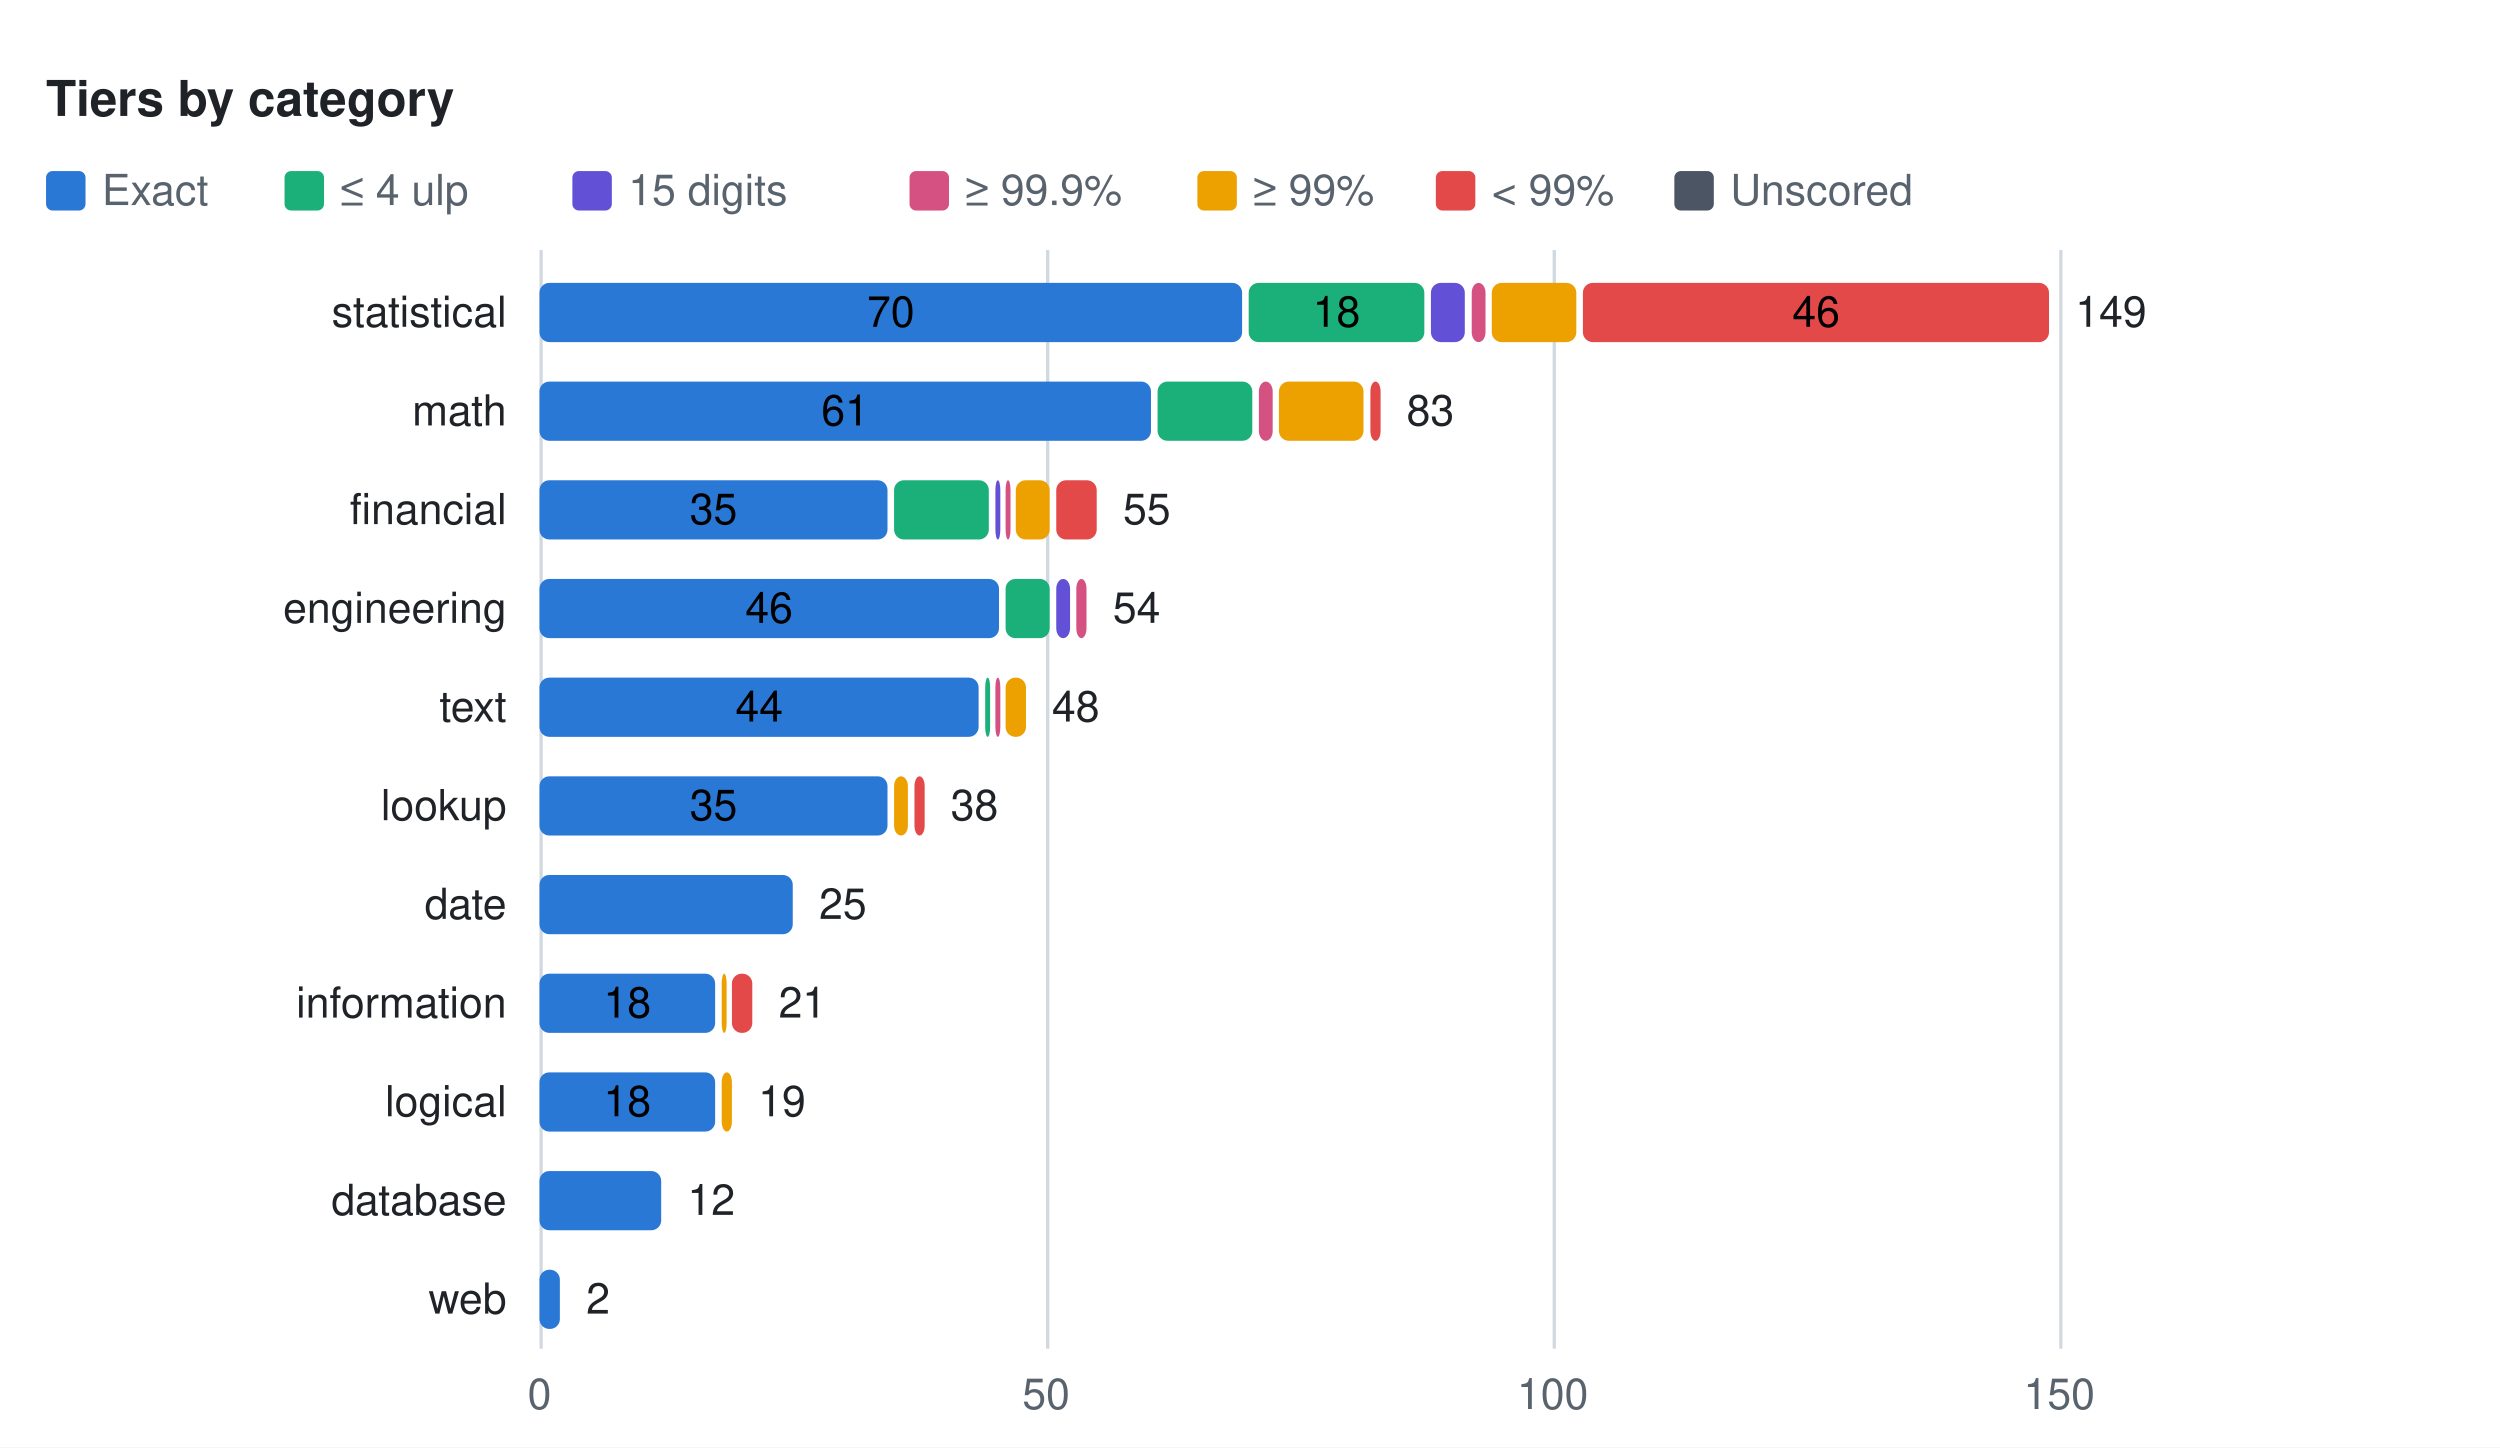
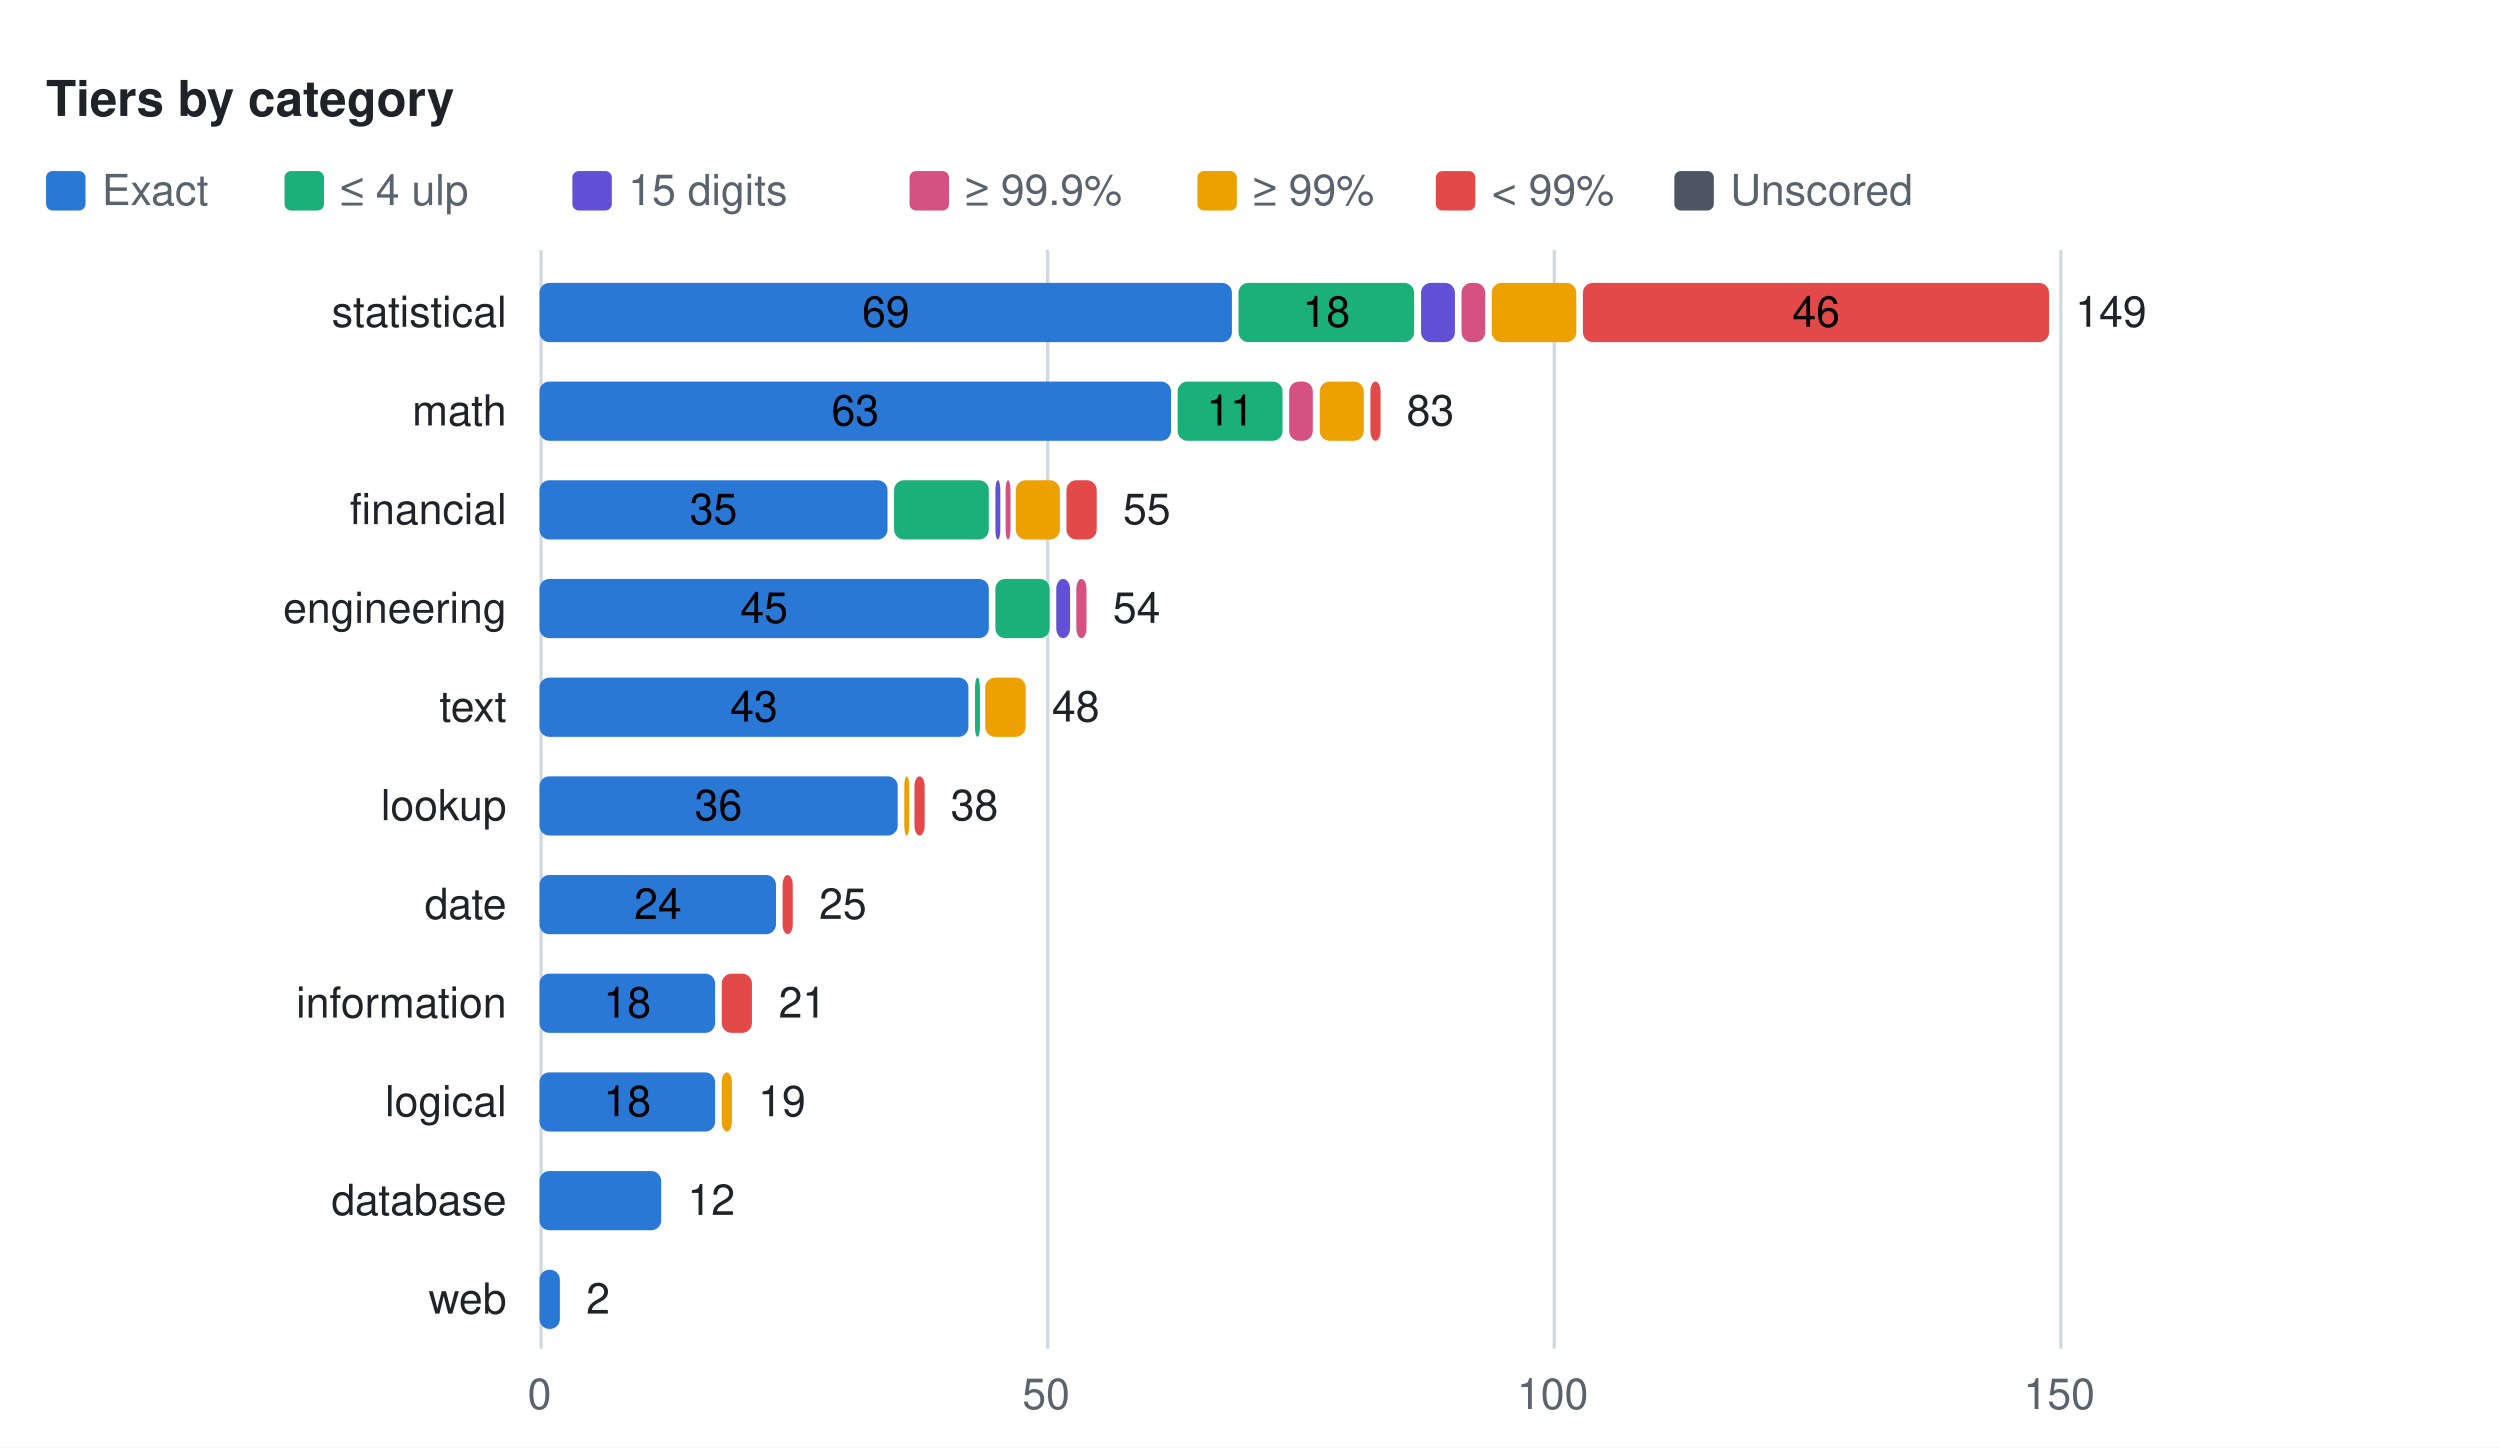
<svg xmlns="http://www.w3.org/2000/svg" width="760" height="440" viewBox="0 0 760 440" role="img" aria-labelledby="t d">
  <style>text{font-family:system-ui,-apple-system,'Segoe UI',Helvetica,Arial,sans-serif;font-size:13px}.title{font-size:15px;font-weight:600}.num{font-variant-numeric:tabular-nums}.bg{fill:#ffffff}.ink{fill:#1f2328}.muted{fill:#59636e}.grid{fill:#d1d9e0}.b-exact{fill:#2a78d6}.b-ulp4{fill:#1baf7a}.b-digits15{fill:#6250d6}.b-rate999{fill:#d55181}.b-rate99{fill:#eda100}.b-below99{fill:#e34948}.b-unscored{fill:#4b5563}.in-exact{fill:#000000}.in-ulp4{fill:#000000}.in-digits15{fill:#ffffff}.in-rate999{fill:#000000}.in-rate99{fill:#000000}.in-below99{fill:#000000}.in-unscored{fill:#ffffff}@media (prefers-color-scheme: dark){.bg{fill:#0d1117}.ink{fill:#f0f6fc}.muted{fill:#9198a1}.grid{fill:#3d444d}.b-exact{fill:#3987e5}.b-ulp4{fill:#199e70}.b-digits15{fill:#9085e9}.b-rate999{fill:#d55181}.b-rate99{fill:#c98500}.b-below99{fill:#d03f3f}.b-unscored{fill:#9ca3af}.in-exact{fill:#000000}.in-ulp4{fill:#000000}.in-digits15{fill:#000000}.in-rate999{fill:#000000}.in-rate99{fill:#000000}.in-below99{fill:#ffffff}.in-unscored{fill:#000000}}</style>
  <rect class="bg" fill="#ffffff" x="0" y="0" width="760" height="440" />
  <g transform="translate(14,14)">
    <text x="0.0" y="16.0" class="ink title" fill="#1f2328" text-anchor="start" dominant-baseline="middle">Tiers by category</text>
    <rect class="b-exact" fill="#2a78d6" x="0.0" y="38" width="12" height="12" rx="2" />
    <text x="17.0" y="44.0" class="muted" fill="#59636e" text-anchor="start" dominant-baseline="middle">Exact</text>
    <rect class="b-ulp4" fill="#1baf7a" x="72.5" y="38" width="12" height="12" rx="2" />
    <text x="89.5" y="44.0" class="muted" fill="#59636e" text-anchor="start" dominant-baseline="middle">≤ 4 ulp</text>
    <rect class="b-digits15" fill="#6250d6" x="160.0" y="38" width="12" height="12" rx="2" />
    <text x="177.0" y="44.0" class="muted" fill="#59636e" text-anchor="start" dominant-baseline="middle">15 digits</text>
    <rect class="b-rate999" fill="#d55181" x="262.5" y="38" width="12" height="12" rx="2" />
    <text x="279.5" y="44.0" class="muted" fill="#59636e" text-anchor="start" dominant-baseline="middle">≥ 99.9%</text>
    <rect class="b-rate99" fill="#eda100" x="350.0" y="38" width="12" height="12" rx="2" />
    <text x="367.0" y="44.0" class="muted" fill="#59636e" text-anchor="start" dominant-baseline="middle">≥ 99%</text>
    <rect class="b-below99" fill="#e34948" x="422.5" y="38" width="12" height="12" rx="2" />
    <text x="439.5" y="44.0" class="muted" fill="#59636e" text-anchor="start" dominant-baseline="middle">&lt; 99%</text>
    <rect class="b-unscored" fill="#4b5563" x="495.0" y="38" width="12" height="12" rx="2" />
    <text x="512.0" y="44.0" class="muted" fill="#59636e" text-anchor="start" dominant-baseline="middle">Unscored</text>
    <rect class="grid" fill="#d1d9e0" x="150.0" y="62" width="1" height="334" />
    <text x="150.0" y="410.0" class="muted num" fill="#59636e" text-anchor="middle" dominant-baseline="middle">0</text>
    <rect class="grid" fill="#d1d9e0" x="304.0" y="62" width="1" height="334" />
    <text x="304.0" y="410.0" class="muted num" fill="#59636e" text-anchor="middle" dominant-baseline="middle">50</text>
    <rect class="grid" fill="#d1d9e0" x="458.0" y="62" width="1" height="334" />
    <text x="458.0" y="410.0" class="muted num" fill="#59636e" text-anchor="middle" dominant-baseline="middle">100</text>
    <rect class="grid" fill="#d1d9e0" x="612.0" y="62" width="1" height="334" />
    <text x="612.0" y="410.0" class="muted num" fill="#59636e" text-anchor="middle" dominant-baseline="middle">150</text>
    <text x="140.0" y="81.0" class="ink" fill="#1f2328" text-anchor="end" dominant-baseline="middle">statistical</text>
-     <rect class="b-exact" fill="#2a78d6" x="150.0" y="72.0" width="213.6" height="18" rx="3" />
-     <text x="256.8" y="81.0" class="num in-exact" fill="#000000" text-anchor="middle" dominant-baseline="middle">70</text>
-     <rect class="b-ulp4" fill="#1baf7a" x="365.6" y="72.0" width="53.4" height="18" rx="3" />
-     <text x="392.3" y="81.0" class="num in-ulp4" fill="#000000" text-anchor="middle" dominant-baseline="middle">18</text>
-     <rect class="b-digits15" fill="#6250d6" x="421.0" y="72.0" width="10.3" height="18" rx="3" />
-     <rect class="b-rate999" fill="#d55181" x="433.4" y="72.0" width="4.2" height="18" rx="3" />
+     <rect class="b-exact" fill="#2a78d6" x="150.0" y="72.0" width="210.5" height="18" rx="3" />
+     <text x="255.3" y="81.0" class="num in-exact" fill="#000000" text-anchor="middle" dominant-baseline="middle">69</text>
+     <rect class="b-ulp4" fill="#1baf7a" x="362.5" y="72.0" width="53.4" height="18" rx="3" />
+     <text x="389.2" y="81.0" class="num in-ulp4" fill="#000000" text-anchor="middle" dominant-baseline="middle">18</text>
+     <rect class="b-digits15" fill="#6250d6" x="418.0" y="72.0" width="10.3" height="18" rx="3" />
+     <rect class="b-rate999" fill="#d55181" x="430.3" y="72.0" width="7.2" height="18" rx="3" />
    <rect class="b-rate99" fill="#eda100" x="439.5" y="72.0" width="25.7" height="18" rx="3" />
    <rect class="b-below99" fill="#e34948" x="467.2" y="72.0" width="141.7" height="18" rx="3" />
    <text x="538.1" y="81.0" class="num in-below99" fill="#000000" text-anchor="middle" dominant-baseline="middle">46</text>
    <text x="616.9" y="81.0" class="ink num" fill="#1f2328" text-anchor="start" dominant-baseline="middle">149</text>
    <text x="140.0" y="111.0" class="ink" fill="#1f2328" text-anchor="end" dominant-baseline="middle">math</text>
-     <rect class="b-exact" fill="#2a78d6" x="150.0" y="102.0" width="185.9" height="18" rx="3" />
-     <text x="242.9" y="111.0" class="num in-exact" fill="#000000" text-anchor="middle" dominant-baseline="middle">61</text>
-     <rect class="b-ulp4" fill="#1baf7a" x="337.9" y="102.0" width="28.8" height="18" rx="3" />
-     <rect class="b-rate999" fill="#d55181" x="368.7" y="102.0" width="4.2" height="18" rx="3" />
-     <rect class="b-rate99" fill="#eda100" x="374.8" y="102.0" width="25.7" height="18" rx="3" />
+     <rect class="b-exact" fill="#2a78d6" x="150.0" y="102.0" width="192.0" height="18" rx="3" />
+     <text x="246.0" y="111.0" class="num in-exact" fill="#000000" text-anchor="middle" dominant-baseline="middle">63</text>
+     <rect class="b-ulp4" fill="#1baf7a" x="344.0" y="102.0" width="31.9" height="18" rx="3" />
+     <text x="360.0" y="111.0" class="num in-ulp4" fill="#000000" text-anchor="middle" dominant-baseline="middle">11</text>
+     <rect class="b-rate999" fill="#d55181" x="377.9" y="102.0" width="7.2" height="18" rx="3" />
+     <rect class="b-rate99" fill="#eda100" x="387.2" y="102.0" width="13.4" height="18" rx="3" />
    <rect class="b-below99" fill="#e34948" x="402.6" y="102.0" width="3.1" height="18" rx="3" />
    <text x="413.6" y="111.0" class="ink num" fill="#1f2328" text-anchor="start" dominant-baseline="middle">83</text>
    <text x="140.0" y="141.0" class="ink" fill="#1f2328" text-anchor="end" dominant-baseline="middle">financial</text>
    <rect class="b-exact" fill="#2a78d6" x="150.0" y="132.0" width="105.8" height="18" rx="3" />
    <text x="202.9" y="141.0" class="num in-exact" fill="#000000" text-anchor="middle" dominant-baseline="middle">35</text>
    <rect class="b-ulp4" fill="#1baf7a" x="257.8" y="132.0" width="28.8" height="18" rx="3" />
    <rect class="b-digits15" fill="#6250d6" x="288.6" y="132.0" width="1.5" height="18" rx="3" />
    <rect class="b-rate999" fill="#d55181" x="291.7" y="132.0" width="1.5" height="18" rx="3" />
-     <rect class="b-rate99" fill="#eda100" x="294.8" y="132.0" width="10.3" height="18" rx="3" />
-     <rect class="b-below99" fill="#e34948" x="307.1" y="132.0" width="12.3" height="18" rx="3" />
+     <rect class="b-rate99" fill="#eda100" x="294.8" y="132.0" width="13.4" height="18" rx="3" />
+     <rect class="b-below99" fill="#e34948" x="310.2" y="132.0" width="9.2" height="18" rx="3" />
    <text x="327.4" y="141.0" class="ink num" fill="#1f2328" text-anchor="start" dominant-baseline="middle">55</text>
    <text x="140.0" y="171.0" class="ink" fill="#1f2328" text-anchor="end" dominant-baseline="middle">engineering</text>
-     <rect class="b-exact" fill="#2a78d6" x="150.0" y="162.0" width="139.7" height="18" rx="3" />
-     <text x="219.8" y="171.0" class="num in-exact" fill="#000000" text-anchor="middle" dominant-baseline="middle">46</text>
-     <rect class="b-ulp4" fill="#1baf7a" x="291.7" y="162.0" width="13.4" height="18" rx="3" />
+     <rect class="b-exact" fill="#2a78d6" x="150.0" y="162.0" width="136.6" height="18" rx="3" />
+     <text x="218.3" y="171.0" class="num in-exact" fill="#000000" text-anchor="middle" dominant-baseline="middle">45</text>
+     <rect class="b-ulp4" fill="#1baf7a" x="288.6" y="162.0" width="16.5" height="18" rx="3" />
    <rect class="b-digits15" fill="#6250d6" x="307.1" y="162.0" width="4.2" height="18" rx="3" />
    <rect class="b-rate999" fill="#d55181" x="313.2" y="162.0" width="3.1" height="18" rx="3" />
    <text x="324.3" y="171.0" class="ink num" fill="#1f2328" text-anchor="start" dominant-baseline="middle">54</text>
    <text x="140.0" y="201.0" class="ink" fill="#1f2328" text-anchor="end" dominant-baseline="middle">text</text>
-     <rect class="b-exact" fill="#2a78d6" x="150.0" y="192.0" width="133.5" height="18" rx="3" />
-     <text x="216.8" y="201.0" class="num in-exact" fill="#000000" text-anchor="middle" dominant-baseline="middle">44</text>
-     <rect class="b-ulp4" fill="#1baf7a" x="285.5" y="192.0" width="1.5" height="18" rx="3" />
-     <rect class="b-rate999" fill="#d55181" x="288.6" y="192.0" width="1.5" height="18" rx="3" />
-     <rect class="b-rate99" fill="#eda100" x="291.7" y="192.0" width="6.2" height="18" rx="3" />
+     <rect class="b-exact" fill="#2a78d6" x="150.0" y="192.0" width="130.4" height="18" rx="3" />
+     <text x="215.2" y="201.0" class="num in-exact" fill="#000000" text-anchor="middle" dominant-baseline="middle">43</text>
+     <rect class="b-ulp4" fill="#1baf7a" x="282.4" y="192.0" width="1.5" height="18" rx="3" />
+     <rect class="b-rate99" fill="#eda100" x="285.5" y="192.0" width="12.3" height="18" rx="3" />
    <text x="305.8" y="201.0" class="ink num" fill="#1f2328" text-anchor="start" dominant-baseline="middle">48</text>
    <text x="140.0" y="231.0" class="ink" fill="#1f2328" text-anchor="end" dominant-baseline="middle">lookup</text>
-     <rect class="b-exact" fill="#2a78d6" x="150.0" y="222.0" width="105.8" height="18" rx="3" />
-     <text x="202.9" y="231.0" class="num in-exact" fill="#000000" text-anchor="middle" dominant-baseline="middle">35</text>
-     <rect class="b-rate99" fill="#eda100" x="257.8" y="222.0" width="4.2" height="18" rx="3" />
+     <rect class="b-exact" fill="#2a78d6" x="150.0" y="222.0" width="108.9" height="18" rx="3" />
+     <text x="204.4" y="231.0" class="num in-exact" fill="#000000" text-anchor="middle" dominant-baseline="middle">36</text>
+     <rect class="b-rate99" fill="#eda100" x="260.9" y="222.0" width="1.5" height="18" rx="3" />
    <rect class="b-below99" fill="#e34948" x="264.0" y="222.0" width="3.1" height="18" rx="3" />
    <text x="275.0" y="231.0" class="ink num" fill="#1f2328" text-anchor="start" dominant-baseline="middle">38</text>
    <text x="140.0" y="261.0" class="ink" fill="#1f2328" text-anchor="end" dominant-baseline="middle">date</text>
-     <rect class="b-exact" fill="#2a78d6" x="150.0" y="252.0" width="77.0" height="18" rx="3" />
+     <rect class="b-exact" fill="#2a78d6" x="150.0" y="252.0" width="71.9" height="18" rx="3" />
+     <text x="186.0" y="261.0" class="num in-exact" fill="#000000" text-anchor="middle" dominant-baseline="middle">24</text>
+     <rect class="b-below99" fill="#e34948" x="223.9" y="252.0" width="3.1" height="18" rx="3" />
    <text x="235.0" y="261.0" class="ink num" fill="#1f2328" text-anchor="start" dominant-baseline="middle">25</text>
    <text x="140.0" y="291.0" class="ink" fill="#1f2328" text-anchor="end" dominant-baseline="middle">information</text>
    <rect class="b-exact" fill="#2a78d6" x="150.0" y="282.0" width="53.4" height="18" rx="3" />
    <text x="176.7" y="291.0" class="num in-exact" fill="#000000" text-anchor="middle" dominant-baseline="middle">18</text>
-     <rect class="b-rate99" fill="#eda100" x="205.4" y="282.0" width="1.5" height="18" rx="3" />
-     <rect class="b-below99" fill="#e34948" x="208.5" y="282.0" width="6.2" height="18" rx="3" />
+     <rect class="b-below99" fill="#e34948" x="205.4" y="282.0" width="9.2" height="18" rx="3" />
    <text x="222.7" y="291.0" class="ink num" fill="#1f2328" text-anchor="start" dominant-baseline="middle">21</text>
    <text x="140.0" y="321.0" class="ink" fill="#1f2328" text-anchor="end" dominant-baseline="middle">logical</text>
    <rect class="b-exact" fill="#2a78d6" x="150.0" y="312.0" width="53.4" height="18" rx="3" />
    <text x="176.7" y="321.0" class="num in-exact" fill="#000000" text-anchor="middle" dominant-baseline="middle">18</text>
    <rect class="b-rate99" fill="#eda100" x="205.4" y="312.0" width="3.1" height="18" rx="3" />
    <text x="216.5" y="321.0" class="ink num" fill="#1f2328" text-anchor="start" dominant-baseline="middle">19</text>
    <text x="140.0" y="351.0" class="ink" fill="#1f2328" text-anchor="end" dominant-baseline="middle">database</text>
    <rect class="b-exact" fill="#2a78d6" x="150.0" y="342.0" width="37.0" height="18" rx="3" />
    <text x="195.0" y="351.0" class="ink num" fill="#1f2328" text-anchor="start" dominant-baseline="middle">12</text>
    <text x="140.0" y="381.0" class="ink" fill="#1f2328" text-anchor="end" dominant-baseline="middle">web</text>
    <rect class="b-exact" fill="#2a78d6" x="150.0" y="372.0" width="6.2" height="18" rx="3" />
    <text x="164.2" y="381.0" class="ink num" fill="#1f2328" text-anchor="start" dominant-baseline="middle">2</text>
  </g>
</svg>
